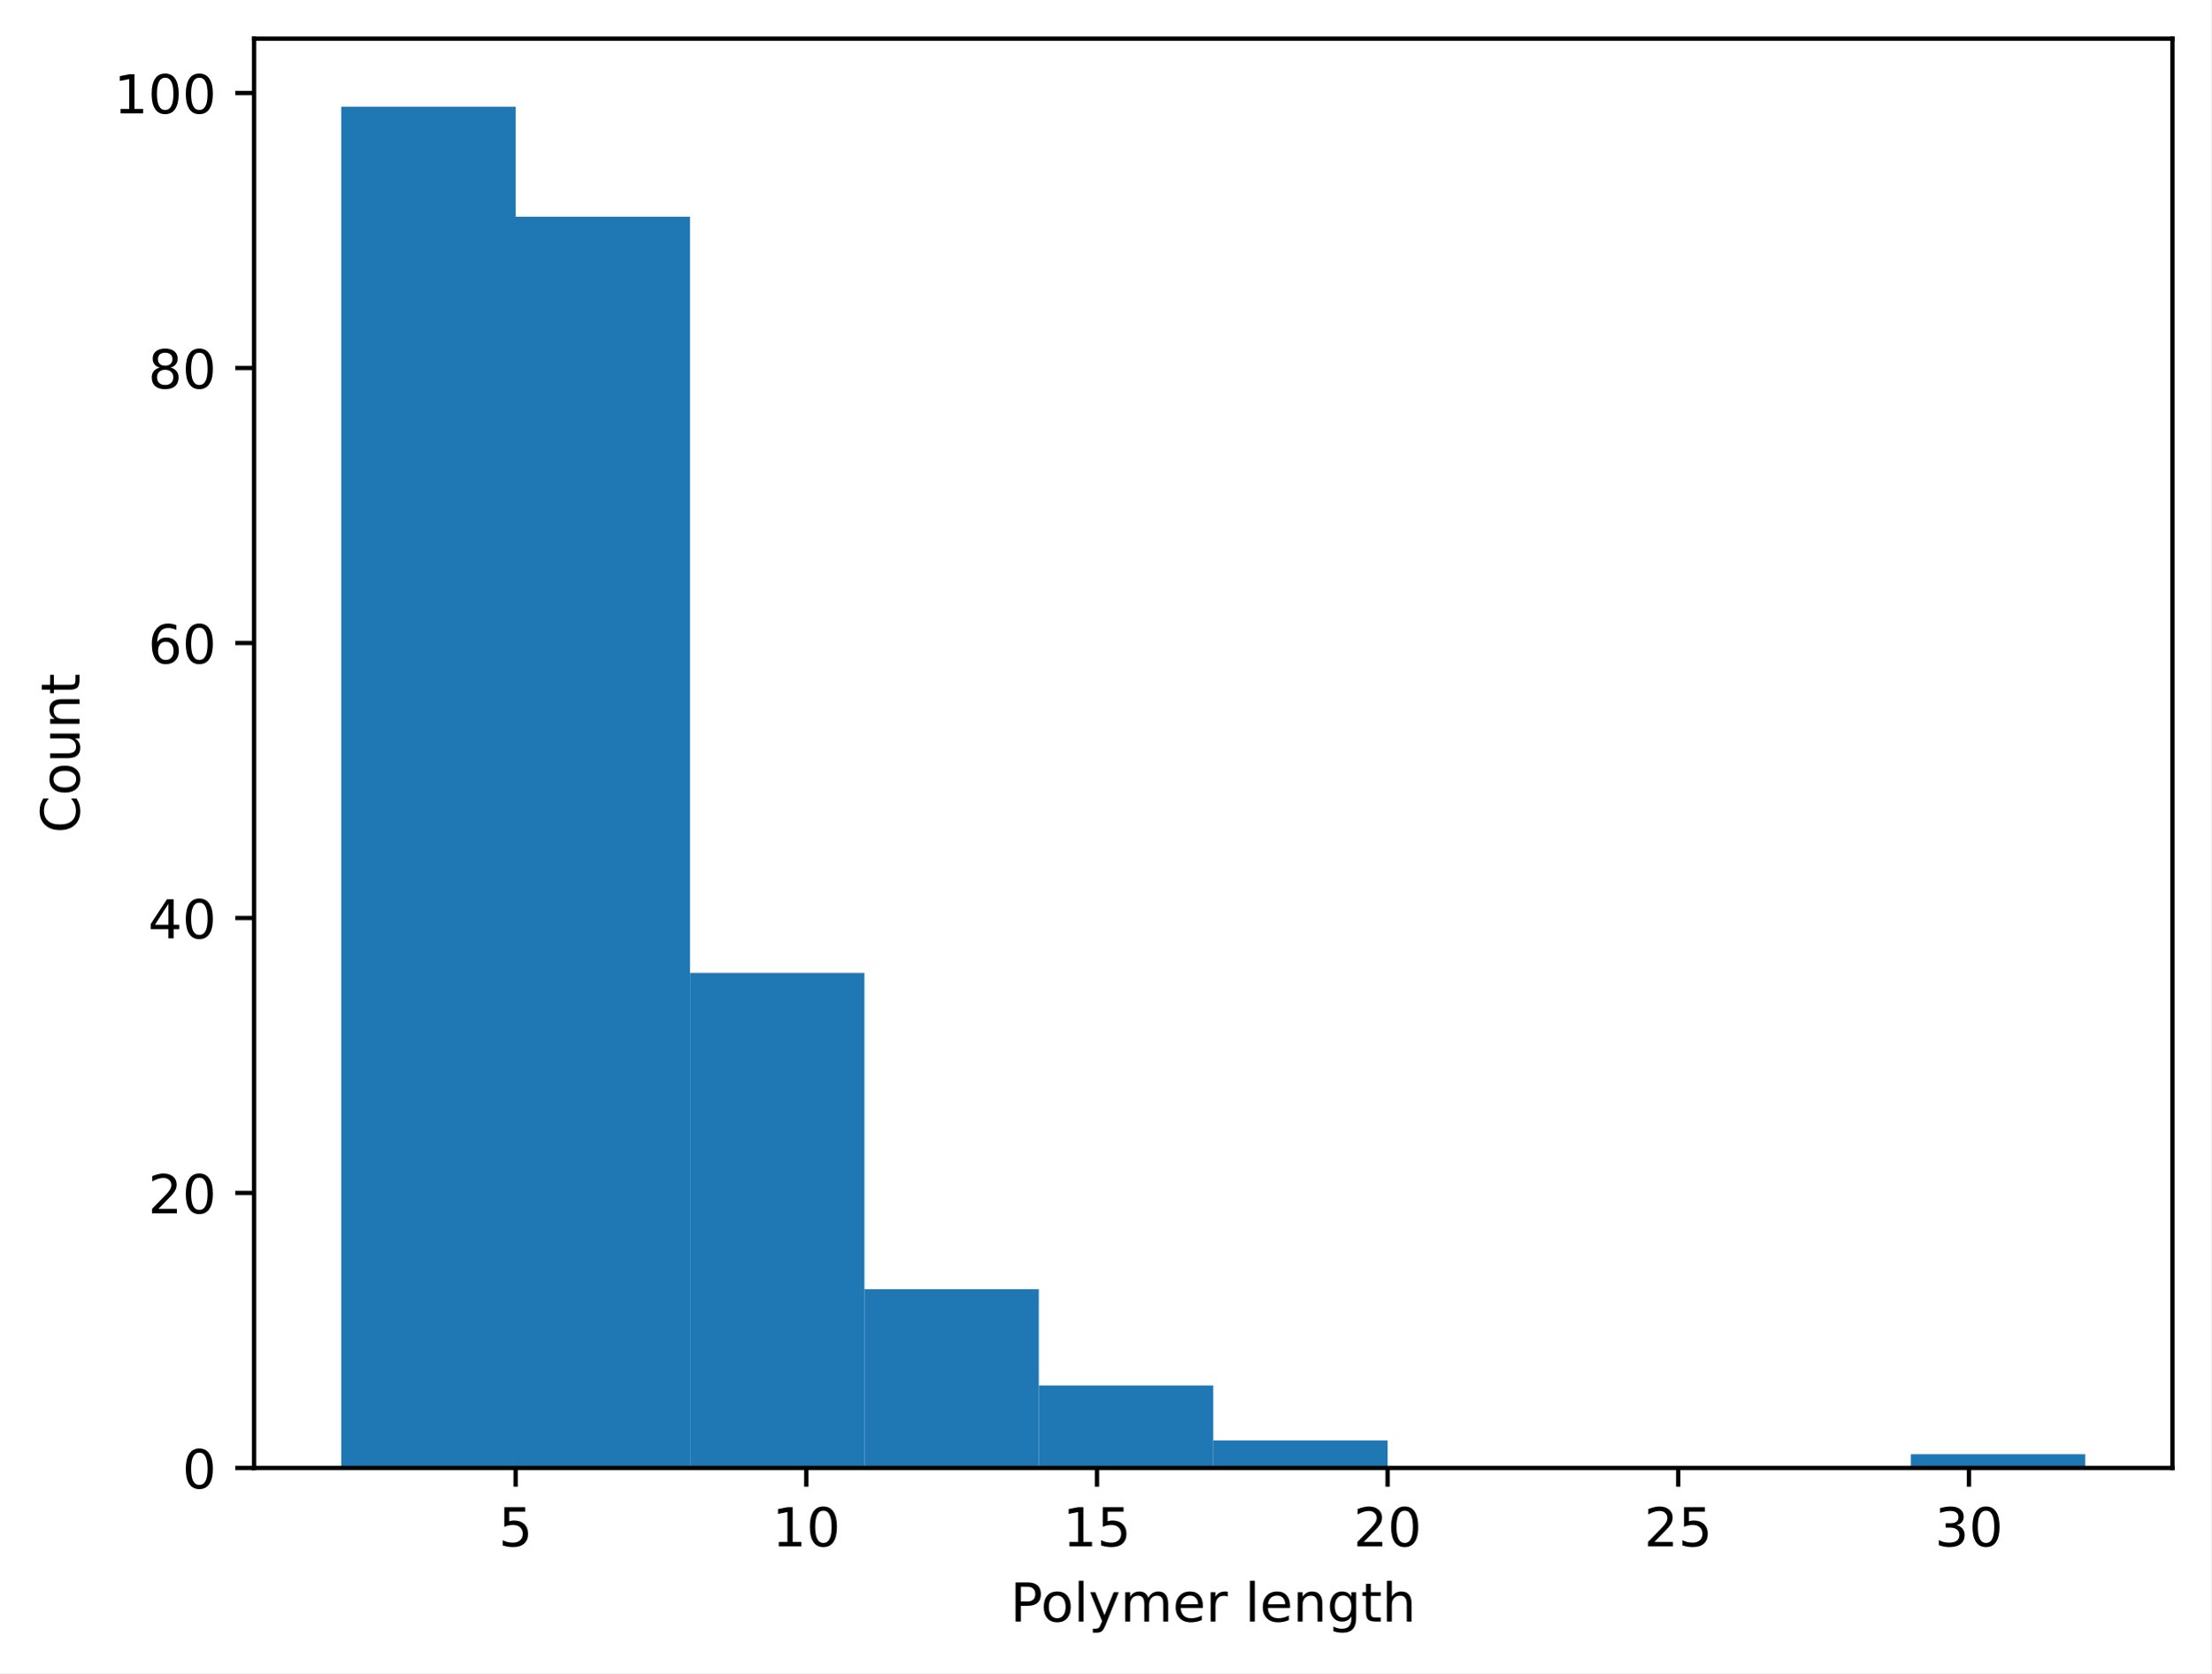
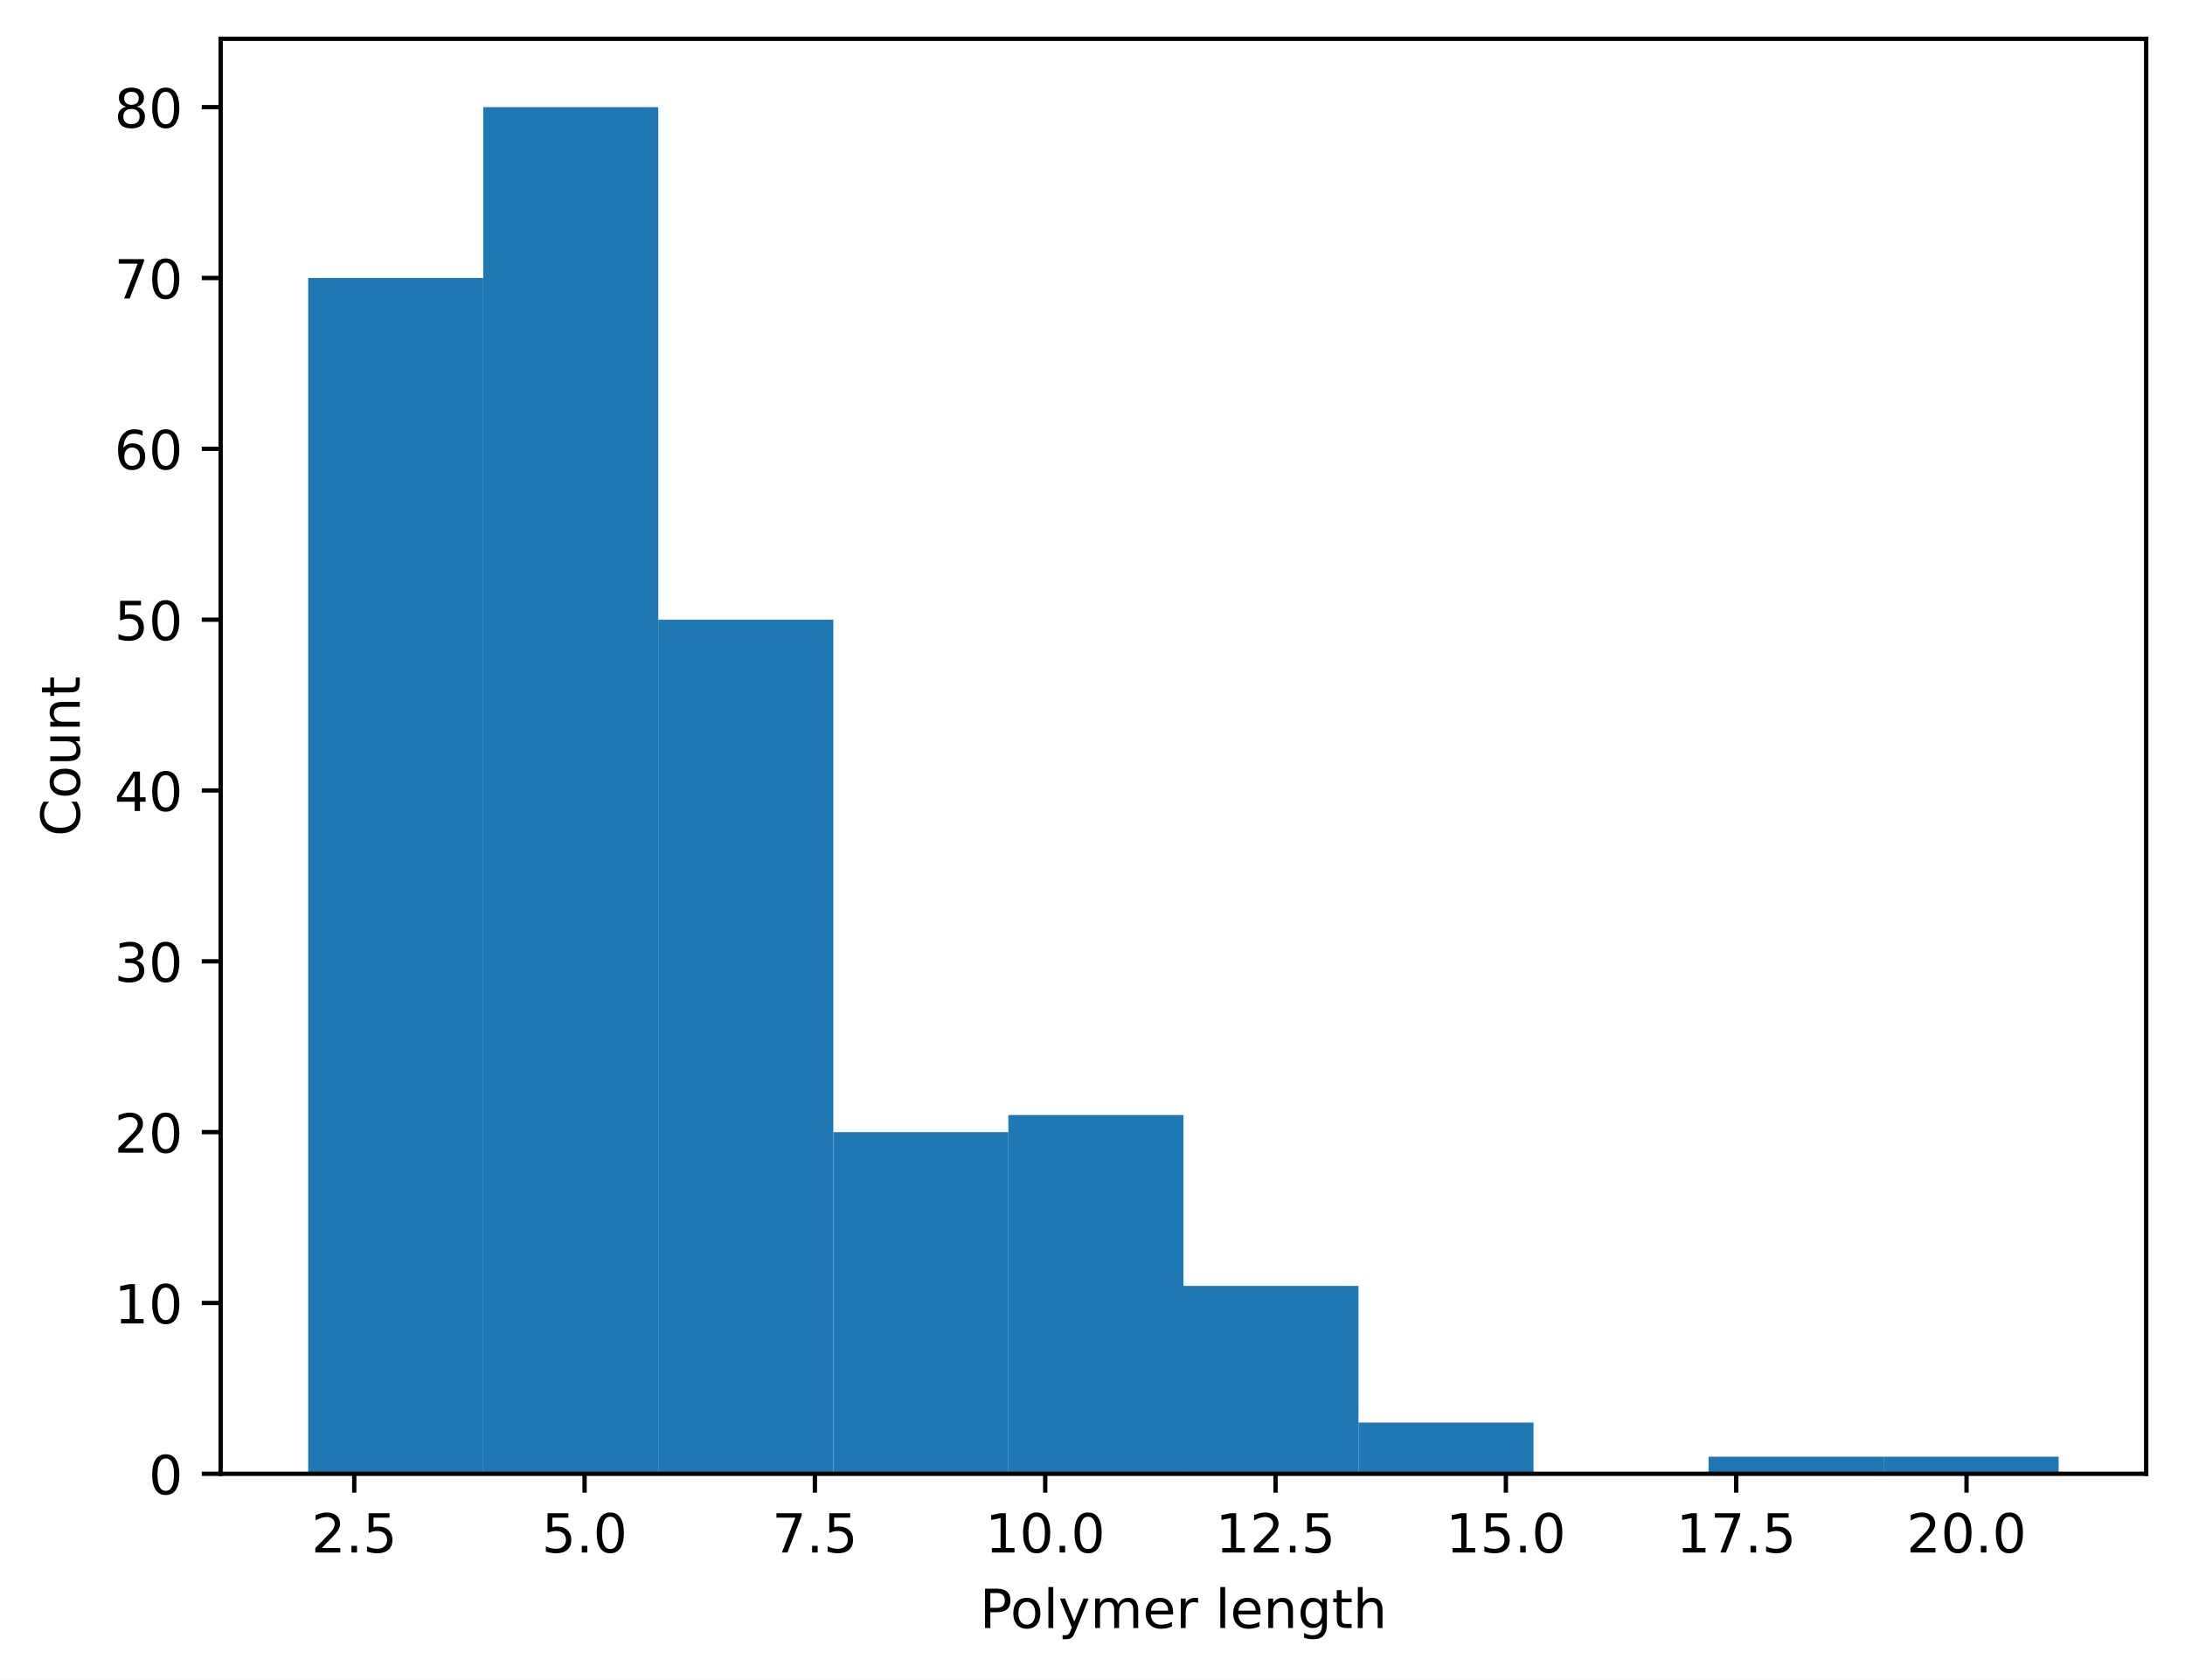
- <svg xmlns="http://www.w3.org/2000/svg" xmlns:xlink="http://www.w3.org/1999/xlink" width="411.608pt" height="311.513pt" viewBox="0 0 411.608 311.513" version="1.1">
+ <svg xmlns="http://www.w3.org/2000/svg" xmlns:xlink="http://www.w3.org/1999/xlink" width="405.245pt" height="311.513pt" viewBox="0 0 405.245 311.513" version="1.1">
  <defs>
    <style type="text/css">*{stroke-linejoin: round; stroke-linecap: butt}</style>
  </defs>
  <g id="figure_1">
    <g id="patch_1">
-       <path d="M 0 311.513  L 411.608 311.513  L 411.608 0  L 0 0  z " style="fill: #ffffff" />
+       <path d="M 0 311.513  L 405.245 311.513  L 405.245 0  L 0 0  z " style="fill: #ffffff" />
    </g>
    <g id="axes_1">
      <g id="patch_2">
-         <path d="M 47.288 273.312  L 404.408 273.312  L 404.408 7.2  L 47.288 7.2  z " style="fill: #ffffff" />
+         <path d="M 40.925 273.312  L 398.045 273.312  L 398.045 7.2  L 40.925 7.2  z " style="fill: #ffffff" />
      </g>
      <g id="patch_3">
-         <path d="M 63.52 273.312  L 95.986 273.312  L 95.986 19.872  L 63.52 19.872  z " clip-path="url(#p2a5cfef471)" style="fill: #1f77b4" />
+         <path d="M 57.158 273.312  L 89.623 273.312  L 89.623 51.552  L 57.158 51.552  z " clip-path="url(#pc07550fc20)" style="fill: #1f77b4" />
      </g>
      <g id="patch_4">
-         <path d="M 95.986 273.312  L 128.451 273.312  L 128.451 40.352  L 95.986 40.352  z " clip-path="url(#p2a5cfef471)" style="fill: #1f77b4" />
+         <path d="M 89.623 273.312  L 122.089 273.312  L 122.089 19.872  L 89.623 19.872  z " clip-path="url(#pc07550fc20)" style="fill: #1f77b4" />
      </g>
      <g id="patch_5">
-         <path d="M 128.451 273.312  L 160.917 273.312  L 160.917 181.152  L 128.451 181.152  z " clip-path="url(#p2a5cfef471)" style="fill: #1f77b4" />
+         <path d="M 122.089 273.312  L 154.554 273.312  L 154.554 114.912  L 122.089 114.912  z " clip-path="url(#pc07550fc20)" style="fill: #1f77b4" />
      </g>
      <g id="patch_6">
-         <path d="M 160.917 273.312  L 193.382 273.312  L 193.382 240.032  L 160.917 240.032  z " clip-path="url(#p2a5cfef471)" style="fill: #1f77b4" />
+         <path d="M 154.554 273.312  L 187.02 273.312  L 187.02 209.952  L 154.554 209.952  z " clip-path="url(#pc07550fc20)" style="fill: #1f77b4" />
      </g>
      <g id="patch_7">
-         <path d="M 193.382 273.312  L 225.847 273.312  L 225.847 257.952  L 193.382 257.952  z " clip-path="url(#p2a5cfef471)" style="fill: #1f77b4" />
+         <path d="M 187.02 273.312  L 219.485 273.312  L 219.485 206.784  L 187.02 206.784  z " clip-path="url(#pc07550fc20)" style="fill: #1f77b4" />
      </g>
      <g id="patch_8">
-         <path d="M 225.847 273.312  L 258.313 273.312  L 258.313 268.192  L 225.847 268.192  z " clip-path="url(#p2a5cfef471)" style="fill: #1f77b4" />
+         <path d="M 219.485 273.312  L 251.95 273.312  L 251.95 238.464  L 219.485 238.464  z " clip-path="url(#pc07550fc20)" style="fill: #1f77b4" />
      </g>
      <g id="patch_9">
-         <path d="M 258.313 273.312  L 290.778 273.312  L 290.778 273.312  L 258.313 273.312  z " clip-path="url(#p2a5cfef471)" style="fill: #1f77b4" />
+         <path d="M 251.95 273.312  L 284.416 273.312  L 284.416 263.808  L 251.95 263.808  z " clip-path="url(#pc07550fc20)" style="fill: #1f77b4" />
      </g>
      <g id="patch_10">
-         <path d="M 290.778 273.312  L 323.244 273.312  L 323.244 273.312  L 290.778 273.312  z " clip-path="url(#p2a5cfef471)" style="fill: #1f77b4" />
+         <path d="M 284.416 273.312  L 316.881 273.312  L 316.881 273.312  L 284.416 273.312  z " clip-path="url(#pc07550fc20)" style="fill: #1f77b4" />
      </g>
      <g id="patch_11">
-         <path d="M 323.244 273.312  L 355.709 273.312  L 355.709 273.312  L 323.244 273.312  z " clip-path="url(#p2a5cfef471)" style="fill: #1f77b4" />
+         <path d="M 316.881 273.312  L 349.347 273.312  L 349.347 270.144  L 316.881 270.144  z " clip-path="url(#pc07550fc20)" style="fill: #1f77b4" />
      </g>
      <g id="patch_12">
-         <path d="M 355.709 273.312  L 388.175 273.312  L 388.175 270.752  L 355.709 270.752  z " clip-path="url(#p2a5cfef471)" style="fill: #1f77b4" />
+         <path d="M 349.347 273.312  L 381.812 273.312  L 381.812 270.144  L 349.347 270.144  z " clip-path="url(#pc07550fc20)" style="fill: #1f77b4" />
      </g>
      <g id="matplotlib.axis_1">
        <g id="xtick_1">
          <g id="line2d_1">
            <defs>
-               <path id="m7476dd0651" d="M 0 0  L 0 3.5  " style="stroke: #000000; stroke-width: 0.8" />
+               <path id="mdf1d666d71" d="M 0 0  L 0 3.5  " style="stroke: #000000; stroke-width: 0.8" />
            </defs>
            <g>
-               <use xlink:href="#m7476dd0651" x="95.986" y="273.312" style="stroke: #000000; stroke-width: 0.8" />
+               <use xlink:href="#mdf1d666d71" x="65.701" y="273.312" style="stroke: #000000; stroke-width: 0.8" />
            </g>
          </g>
          <g id="text_1">
-             <g transform="translate(92.80443 287.9097) scale(0.1 -0.1)">
-               <defs>
+             <g transform="translate(57.7497 287.9097) scale(0.1 -0.1)">
+               <defs>
+                 <path id="DejaVuSans-15" d="M 1228 531  L 3431 531  L 3431 0  L 469 0  L 469 531  Q 828 903 1448 1529  Q 2069 2156 2228 2338  Q 2531 2678 2651 2914  Q 2772 3150 2772 3378  Q 2772 3750 2511 3984  Q 2250 4219 1831 4219  Q 1534 4219 1204 4116  Q 875 4013 500 3803  L 500 4441  Q 881 4594 1212 4672  Q 1544 4750 1819 4750  Q 2544 4750 2975 4387  Q 3406 4025 3406 3419  Q 3406 3131 3298 2873  Q 3191 2616 2906 2266  Q 2828 2175 2409 1742  Q 1991 1309 1228 531  z " transform="scale(0.015625)" />
+                 <path id="DejaVuSans-11" d="M 684 794  L 1344 794  L 1344 0  L 684 0  L 684 794  z " transform="scale(0.015625)" />
                <path id="DejaVuSans-18" d="M 691 4666  L 3169 4666  L 3169 4134  L 1269 4134  L 1269 2991  Q 1406 3038 1543 3061  Q 1681 3084 1819 3084  Q 2600 3084 3056 2656  Q 3513 2228 3513 1497  Q 3513 744 3044 326  Q 2575 -91 1722 -91  Q 1428 -91 1123 -41  Q 819 9 494 109  L 494 744  Q 775 591 1075 516  Q 1375 441 1709 441  Q 2250 441 2565 725  Q 2881 1009 2881 1497  Q 2881 1984 2565 2268  Q 2250 2553 1709 2553  Q 1456 2553 1204 2497  Q 953 2441 691 2322  L 691 4666  z " transform="scale(0.015625)" />
              </defs>
-               <use xlink:href="#DejaVuSans-18" />
+               <use xlink:href="#DejaVuSans-15" />
+               <use xlink:href="#DejaVuSans-11" transform="translate(63.625 0)" />
+               <use xlink:href="#DejaVuSans-18" transform="translate(95.40625 0)" />
            </g>
          </g>
        </g>
        <g id="xtick_2">
          <g id="line2d_2">
            <g>
-               <use xlink:href="#m7476dd0651" x="150.095" y="273.312" style="stroke: #000000; stroke-width: 0.8" />
+               <use xlink:href="#mdf1d666d71" x="108.419" y="273.312" style="stroke: #000000; stroke-width: 0.8" />
            </g>
          </g>
          <g id="text_2">
-             <g transform="translate(143.7323 287.9097) scale(0.1 -0.1)">
-               <defs>
-                 <path id="DejaVuSans-14" d="M 794 531  L 1825 531  L 1825 4091  L 703 3866  L 703 4441  L 1819 4666  L 2450 4666  L 2450 531  L 3481 531  L 3481 0  L 794 0  L 794 531  z " transform="scale(0.015625)" />
+             <g transform="translate(100.4674 287.9097) scale(0.1 -0.1)">
+               <defs>
                <path id="DejaVuSans-13" d="M 2034 4250  Q 1547 4250 1301 3770  Q 1056 3291 1056 2328  Q 1056 1369 1301 889  Q 1547 409 2034 409  Q 2525 409 2770 889  Q 3016 1369 3016 2328  Q 3016 3291 2770 3770  Q 2525 4250 2034 4250  z M 2034 4750  Q 2819 4750 3233 4129  Q 3647 3509 3647 2328  Q 3647 1150 3233 529  Q 2819 -91 2034 -91  Q 1250 -91 836 529  Q 422 1150 422 2328  Q 422 3509 836 4129  Q 1250 4750 2034 4750  z " transform="scale(0.015625)" />
              </defs>
-               <use xlink:href="#DejaVuSans-14" />
-               <use xlink:href="#DejaVuSans-13" transform="translate(63.625 0)" />
+               <use xlink:href="#DejaVuSans-18" />
+               <use xlink:href="#DejaVuSans-11" transform="translate(63.625 0)" />
+               <use xlink:href="#DejaVuSans-13" transform="translate(95.40625 0)" />
            </g>
          </g>
        </g>
        <g id="xtick_3">
          <g id="line2d_3">
            <g>
-               <use xlink:href="#m7476dd0651" x="204.204" y="273.312" style="stroke: #000000; stroke-width: 0.8" />
+               <use xlink:href="#mdf1d666d71" x="151.137" y="273.312" style="stroke: #000000; stroke-width: 0.8" />
            </g>
          </g>
          <g id="text_3">
-             <g transform="translate(197.8414 287.9097) scale(0.1 -0.1)">
-               <use xlink:href="#DejaVuSans-14" />
-               <use xlink:href="#DejaVuSans-18" transform="translate(63.625 0)" />
+             <g transform="translate(143.1851 287.9097) scale(0.1 -0.1)">
+               <defs>
+                 <path id="DejaVuSans-1a" d="M 525 4666  L 3525 4666  L 3525 4397  L 1831 0  L 1172 0  L 2766 4134  L 525 4134  L 525 4666  z " transform="scale(0.015625)" />
+               </defs>
+               <use xlink:href="#DejaVuSans-1a" />
+               <use xlink:href="#DejaVuSans-11" transform="translate(63.625 0)" />
+               <use xlink:href="#DejaVuSans-18" transform="translate(95.40625 0)" />
            </g>
          </g>
        </g>
        <g id="xtick_4">
          <g id="line2d_4">
            <g>
-               <use xlink:href="#m7476dd0651" x="258.313" y="273.312" style="stroke: #000000; stroke-width: 0.8" />
+               <use xlink:href="#mdf1d666d71" x="193.854" y="273.312" style="stroke: #000000; stroke-width: 0.8" />
            </g>
          </g>
          <g id="text_4">
-             <g transform="translate(251.9505 287.9097) scale(0.1 -0.1)">
-               <defs>
-                 <path id="DejaVuSans-15" d="M 1228 531  L 3431 531  L 3431 0  L 469 0  L 469 531  Q 828 903 1448 1529  Q 2069 2156 2228 2338  Q 2531 2678 2651 2914  Q 2772 3150 2772 3378  Q 2772 3750 2511 3984  Q 2250 4219 1831 4219  Q 1534 4219 1204 4116  Q 875 4013 500 3803  L 500 4441  Q 881 4594 1212 4672  Q 1544 4750 1819 4750  Q 2544 4750 2975 4387  Q 3406 4025 3406 3419  Q 3406 3131 3298 2873  Q 3191 2616 2906 2266  Q 2828 2175 2409 1742  Q 1991 1309 1228 531  z " transform="scale(0.015625)" />
-               </defs>
-               <use xlink:href="#DejaVuSans-15" />
-               <use xlink:href="#DejaVuSans-13" transform="translate(63.625 0)" />
+             <g transform="translate(182.7216 287.9097) scale(0.1 -0.1)">
+               <defs>
+                 <path id="DejaVuSans-14" d="M 794 531  L 1825 531  L 1825 4091  L 703 3866  L 703 4441  L 1819 4666  L 2450 4666  L 2450 531  L 3481 531  L 3481 0  L 794 0  L 794 531  z " transform="scale(0.015625)" />
+               </defs>
+               <use xlink:href="#DejaVuSans-14" />
+               <use xlink:href="#DejaVuSans-13" transform="translate(63.625 0)" />
+               <use xlink:href="#DejaVuSans-11" transform="translate(127.25 0)" />
+               <use xlink:href="#DejaVuSans-13" transform="translate(159.0312 0)" />
            </g>
          </g>
        </g>
        <g id="xtick_5">
          <g id="line2d_5">
            <g>
-               <use xlink:href="#m7476dd0651" x="312.422" y="273.312" style="stroke: #000000; stroke-width: 0.8" />
+               <use xlink:href="#mdf1d666d71" x="236.572" y="273.312" style="stroke: #000000; stroke-width: 0.8" />
            </g>
          </g>
          <g id="text_5">
-             <g transform="translate(306.0595 287.9097) scale(0.1 -0.1)">
-               <use xlink:href="#DejaVuSans-15" />
-               <use xlink:href="#DejaVuSans-18" transform="translate(63.625 0)" />
+             <g transform="translate(225.4393 287.9097) scale(0.1 -0.1)">
+               <use xlink:href="#DejaVuSans-14" />
+               <use xlink:href="#DejaVuSans-15" transform="translate(63.625 0)" />
+               <use xlink:href="#DejaVuSans-11" transform="translate(127.25 0)" />
+               <use xlink:href="#DejaVuSans-18" transform="translate(159.0312 0)" />
            </g>
          </g>
        </g>
        <g id="xtick_6">
          <g id="line2d_6">
            <g>
-               <use xlink:href="#m7476dd0651" x="366.531" y="273.312" style="stroke: #000000; stroke-width: 0.8" />
+               <use xlink:href="#mdf1d666d71" x="279.29" y="273.312" style="stroke: #000000; stroke-width: 0.8" />
            </g>
          </g>
          <g id="text_6">
-             <g transform="translate(360.1686 287.9097) scale(0.1 -0.1)">
-               <defs>
-                 <path id="DejaVuSans-16" d="M 2597 2516  Q 3050 2419 3304 2112  Q 3559 1806 3559 1356  Q 3559 666 3084 287  Q 2609 -91 1734 -91  Q 1441 -91 1130 -33  Q 819 25 488 141  L 488 750  Q 750 597 1062 519  Q 1375 441 1716 441  Q 2309 441 2620 675  Q 2931 909 2931 1356  Q 2931 1769 2642 2001  Q 2353 2234 1838 2234  L 1294 2234  L 1294 2753  L 1863 2753  Q 2328 2753 2575 2939  Q 2822 3125 2822 3475  Q 2822 3834 2567 4026  Q 2313 4219 1838 4219  Q 1578 4219 1281 4162  Q 984 4106 628 3988  L 628 4550  Q 988 4650 1302 4700  Q 1616 4750 1894 4750  Q 2613 4750 3031 4423  Q 3450 4097 3450 3541  Q 3450 3153 3228 2886  Q 3006 2619 2597 2516  z " transform="scale(0.015625)" />
-               </defs>
-               <use xlink:href="#DejaVuSans-16" />
-               <use xlink:href="#DejaVuSans-13" transform="translate(63.625 0)" />
-             </g>
-           </g>
-         </g>
-         <g id="text_7">
-           <g transform="translate(188.0741 301.9104) scale(0.1 -0.1)">
+             <g transform="translate(268.157 287.9097) scale(0.1 -0.1)">
+               <use xlink:href="#DejaVuSans-14" />
+               <use xlink:href="#DejaVuSans-18" transform="translate(63.625 0)" />
+               <use xlink:href="#DejaVuSans-11" transform="translate(127.25 0)" />
+               <use xlink:href="#DejaVuSans-13" transform="translate(159.0312 0)" />
+             </g>
+           </g>
+         </g>
+         <g id="xtick_7">
+           <g id="line2d_7">
+             <g>
+               <use xlink:href="#mdf1d666d71" x="322.007" y="273.312" style="stroke: #000000; stroke-width: 0.8" />
+             </g>
+           </g>
+           <g id="text_7">
+             <g transform="translate(310.8747 287.9097) scale(0.1 -0.1)">
+               <use xlink:href="#DejaVuSans-14" />
+               <use xlink:href="#DejaVuSans-1a" transform="translate(63.625 0)" />
+               <use xlink:href="#DejaVuSans-11" transform="translate(127.25 0)" />
+               <use xlink:href="#DejaVuSans-18" transform="translate(159.0312 0)" />
+             </g>
+           </g>
+         </g>
+         <g id="xtick_8">
+           <g id="line2d_8">
+             <g>
+               <use xlink:href="#mdf1d666d71" x="364.725" y="273.312" style="stroke: #000000; stroke-width: 0.8" />
+             </g>
+           </g>
+           <g id="text_8">
+             <g transform="translate(353.5924 287.9097) scale(0.1 -0.1)">
+               <use xlink:href="#DejaVuSans-15" />
+               <use xlink:href="#DejaVuSans-13" transform="translate(63.625 0)" />
+               <use xlink:href="#DejaVuSans-11" transform="translate(127.25 0)" />
+               <use xlink:href="#DejaVuSans-13" transform="translate(159.0312 0)" />
+             </g>
+           </g>
+         </g>
+         <g id="text_9">
+           <g transform="translate(181.7116 301.9104) scale(0.1 -0.1)">
            <defs>
              <path id="DejaVuSans-33" d="M 1259 4147  L 1259 2394  L 2053 2394  Q 2494 2394 2734 2622  Q 2975 2850 2975 3272  Q 2975 3691 2734 3919  Q 2494 4147 2053 4147  L 1259 4147  z M 628 4666  L 2053 4666  Q 2838 4666 3239 4311  Q 3641 3956 3641 3272  Q 3641 2581 3239 2228  Q 2838 1875 2053 1875  L 1259 1875  L 1259 0  L 628 0  L 628 4666  z " transform="scale(0.015625)" />
              <path id="DejaVuSans-52" d="M 1959 3097  Q 1497 3097 1228 2736  Q 959 2375 959 1747  Q 959 1119 1226 758  Q 1494 397 1959 397  Q 2419 397 2687 759  Q 2956 1122 2956 1747  Q 2956 2369 2687 2733  Q 2419 3097 1959 3097  z M 1959 3584  Q 2709 3584 3137 3096  Q 3566 2609 3566 1747  Q 3566 888 3137 398  Q 2709 -91 1959 -91  Q 1206 -91 779 398  Q 353 888 353 1747  Q 353 2609 779 3096  Q 1206 3584 1959 3584  z " transform="scale(0.015625)" />
              <path id="DejaVuSans-4f" d="M 603 4863  L 1178 4863  L 1178 0  L 603 0  L 603 4863  z " transform="scale(0.015625)" />
              <path id="DejaVuSans-5c" d="M 2059 -325  Q 1816 -950 1584 -1140  Q 1353 -1331 966 -1331  L 506 -1331  L 506 -850  L 844 -850  Q 1081 -850 1212 -737  Q 1344 -625 1503 -206  L 1606 56  L 191 3500  L 800 3500  L 1894 763  L 2988 3500  L 3597 3500  L 2059 -325  z " transform="scale(0.015625)" />
              <path id="DejaVuSans-50" d="M 3328 2828  Q 3544 3216 3844 3400  Q 4144 3584 4550 3584  Q 5097 3584 5394 3201  Q 5691 2819 5691 2113  L 5691 0  L 5113 0  L 5113 2094  Q 5113 2597 4934 2840  Q 4756 3084 4391 3084  Q 3944 3084 3684 2787  Q 3425 2491 3425 1978  L 3425 0  L 2847 0  L 2847 2094  Q 2847 2600 2669 2842  Q 2491 3084 2119 3084  Q 1678 3084 1418 2786  Q 1159 2488 1159 1978  L 1159 0  L 581 0  L 581 3500  L 1159 3500  L 1159 2956  Q 1356 3278 1631 3431  Q 1906 3584 2284 3584  Q 2666 3584 2933 3390  Q 3200 3197 3328 2828  z " transform="scale(0.015625)" />
              <path id="DejaVuSans-48" d="M 3597 1894  L 3597 1613  L 953 1613  Q 991 1019 1311 708  Q 1631 397 2203 397  Q 2534 397 2845 478  Q 3156 559 3463 722  L 3463 178  Q 3153 47 2828 -22  Q 2503 -91 2169 -91  Q 1331 -91 842 396  Q 353 884 353 1716  Q 353 2575 817 3079  Q 1281 3584 2069 3584  Q 2775 3584 3186 3129  Q 3597 2675 3597 1894  z M 3022 2063  Q 3016 2534 2758 2815  Q 2500 3097 2075 3097  Q 1594 3097 1305 2825  Q 1016 2553 972 2059  L 3022 2063  z " transform="scale(0.015625)" />
              <path id="DejaVuSans-55" d="M 2631 2963  Q 2534 3019 2420 3045  Q 2306 3072 2169 3072  Q 1681 3072 1420 2755  Q 1159 2438 1159 1844  L 1159 0  L 581 0  L 581 3500  L 1159 3500  L 1159 2956  Q 1341 3275 1631 3429  Q 1922 3584 2338 3584  Q 2397 3584 2469 3576  Q 2541 3569 2628 3553  L 2631 2963  z " transform="scale(0.015625)" />
              <path id="DejaVuSans-3" transform="scale(0.015625)" />
              <path id="DejaVuSans-51" d="M 3513 2113  L 3513 0  L 2938 0  L 2938 2094  Q 2938 2591 2744 2837  Q 2550 3084 2163 3084  Q 1697 3084 1428 2787  Q 1159 2491 1159 1978  L 1159 0  L 581 0  L 581 3500  L 1159 3500  L 1159 2956  Q 1366 3272 1645 3428  Q 1925 3584 2291 3584  Q 2894 3584 3203 3211  Q 3513 2838 3513 2113  z " transform="scale(0.015625)" />
              <path id="DejaVuSans-4a" d="M 2906 1791  Q 2906 2416 2648 2759  Q 2391 3103 1925 3103  Q 1463 3103 1205 2759  Q 947 2416 947 1791  Q 947 1169 1205 825  Q 1463 481 1925 481  Q 2391 481 2648 825  Q 2906 1169 2906 1791  z M 3481 434  Q 3481 -459 3084 -895  Q 2688 -1331 1869 -1331  Q 1566 -1331 1297 -1286  Q 1028 -1241 775 -1147  L 775 -588  Q 1028 -725 1275 -790  Q 1522 -856 1778 -856  Q 2344 -856 2625 -561  Q 2906 -266 2906 331  L 2906 616  Q 2728 306 2450 153  Q 2172 0 1784 0  Q 1141 0 747 490  Q 353 981 353 1791  Q 353 2603 747 3093  Q 1141 3584 1784 3584  Q 2172 3584 2450 3431  Q 2728 3278 2906 2969  L 2906 3500  L 3481 3500  L 3481 434  z " transform="scale(0.015625)" />
              <path id="DejaVuSans-57" d="M 1172 4494  L 1172 3500  L 2356 3500  L 2356 3053  L 1172 3053  L 1172 1153  Q 1172 725 1289 603  Q 1406 481 1766 481  L 2356 481  L 2356 0  L 1766 0  Q 1100 0 847 248  Q 594 497 594 1153  L 594 3053  L 172 3053  L 172 3500  L 594 3500  L 594 4494  L 1172 4494  z " transform="scale(0.015625)" />
              <path id="DejaVuSans-4b" d="M 3513 2113  L 3513 0  L 2938 0  L 2938 2094  Q 2938 2591 2744 2837  Q 2550 3084 2163 3084  Q 1697 3084 1428 2787  Q 1159 2491 1159 1978  L 1159 0  L 581 0  L 581 4863  L 1159 4863  L 1159 2956  Q 1366 3272 1645 3428  Q 1925 3584 2291 3584  Q 2894 3584 3203 3211  Q 3513 2838 3513 2113  z " transform="scale(0.015625)" />
            </defs>
            <use xlink:href="#DejaVuSans-33" />
            <use xlink:href="#DejaVuSans-52" transform="translate(56.73438 0)" />
            <use xlink:href="#DejaVuSans-4f" transform="translate(117.9219 0)" />
            <use xlink:href="#DejaVuSans-5c" transform="translate(145.7031 0)" />
            <use xlink:href="#DejaVuSans-50" transform="translate(204.8906 0)" />
            <use xlink:href="#DejaVuSans-48" transform="translate(302.2969 0)" />
            <use xlink:href="#DejaVuSans-55" transform="translate(363.8281 0)" />
            <use xlink:href="#DejaVuSans-3" transform="translate(404.9375 0)" />
            <use xlink:href="#DejaVuSans-4f" transform="translate(436.7188 0)" />
            <use xlink:href="#DejaVuSans-48" transform="translate(464.5 0)" />
            <use xlink:href="#DejaVuSans-51" transform="translate(526.0312 0)" />
            <use xlink:href="#DejaVuSans-4a" transform="translate(589.4062 0)" />
            <use xlink:href="#DejaVuSans-57" transform="translate(652.8906 0)" />
            <use xlink:href="#DejaVuSans-4b" transform="translate(692.0938 0)" />
          </g>
        </g>
      </g>
      <g id="matplotlib.axis_2">
        <g id="ytick_1">
-           <g id="line2d_7">
+           <g id="line2d_9">
            <defs>
-               <path id="m12de5eaaf1" d="M 0 0  L -3.5 0  " style="stroke: #000000; stroke-width: 0.8" />
+               <path id="m165c4dadc9" d="M 0 0  L -3.5 0  " style="stroke: #000000; stroke-width: 0.8" />
            </defs>
            <g>
-               <use xlink:href="#m12de5eaaf1" x="47.288" y="273.312" style="stroke: #000000; stroke-width: 0.8" />
-             </g>
-           </g>
-           <g id="text_8">
-             <g transform="translate(33.925 277.1108) scale(0.1 -0.1)">
+               <use xlink:href="#m165c4dadc9" x="40.925" y="273.312" style="stroke: #000000; stroke-width: 0.8" />
+             </g>
+           </g>
+           <g id="text_10">
+             <g transform="translate(27.5625 277.1108) scale(0.1 -0.1)">
              <use xlink:href="#DejaVuSans-13" />
            </g>
          </g>
        </g>
        <g id="ytick_2">
-           <g id="line2d_8">
-             <g>
-               <use xlink:href="#m12de5eaaf1" x="47.288" y="222.112" style="stroke: #000000; stroke-width: 0.8" />
-             </g>
-           </g>
-           <g id="text_9">
-             <g transform="translate(27.5625 225.9108) scale(0.1 -0.1)">
+           <g id="line2d_10">
+             <g>
+               <use xlink:href="#m165c4dadc9" x="40.925" y="241.632" style="stroke: #000000; stroke-width: 0.8" />
+             </g>
+           </g>
+           <g id="text_11">
+             <g transform="translate(21.2 245.4308) scale(0.1 -0.1)">
+               <use xlink:href="#DejaVuSans-14" />
+               <use xlink:href="#DejaVuSans-13" transform="translate(63.625 0)" />
+             </g>
+           </g>
+         </g>
+         <g id="ytick_3">
+           <g id="line2d_11">
+             <g>
+               <use xlink:href="#m165c4dadc9" x="40.925" y="209.952" style="stroke: #000000; stroke-width: 0.8" />
+             </g>
+           </g>
+           <g id="text_12">
+             <g transform="translate(21.2 213.7508) scale(0.1 -0.1)">
              <use xlink:href="#DejaVuSans-15" />
              <use xlink:href="#DejaVuSans-13" transform="translate(63.625 0)" />
            </g>
          </g>
        </g>
-         <g id="ytick_3">
-           <g id="line2d_9">
-             <g>
-               <use xlink:href="#m12de5eaaf1" x="47.288" y="170.912" style="stroke: #000000; stroke-width: 0.8" />
-             </g>
-           </g>
-           <g id="text_10">
-             <g transform="translate(27.5625 174.7108) scale(0.1 -0.1)">
+         <g id="ytick_4">
+           <g id="line2d_12">
+             <g>
+               <use xlink:href="#m165c4dadc9" x="40.925" y="178.272" style="stroke: #000000; stroke-width: 0.8" />
+             </g>
+           </g>
+           <g id="text_13">
+             <g transform="translate(21.2 182.0708) scale(0.1 -0.1)">
+               <defs>
+                 <path id="DejaVuSans-16" d="M 2597 2516  Q 3050 2419 3304 2112  Q 3559 1806 3559 1356  Q 3559 666 3084 287  Q 2609 -91 1734 -91  Q 1441 -91 1130 -33  Q 819 25 488 141  L 488 750  Q 750 597 1062 519  Q 1375 441 1716 441  Q 2309 441 2620 675  Q 2931 909 2931 1356  Q 2931 1769 2642 2001  Q 2353 2234 1838 2234  L 1294 2234  L 1294 2753  L 1863 2753  Q 2328 2753 2575 2939  Q 2822 3125 2822 3475  Q 2822 3834 2567 4026  Q 2313 4219 1838 4219  Q 1578 4219 1281 4162  Q 984 4106 628 3988  L 628 4550  Q 988 4650 1302 4700  Q 1616 4750 1894 4750  Q 2613 4750 3031 4423  Q 3450 4097 3450 3541  Q 3450 3153 3228 2886  Q 3006 2619 2597 2516  z " transform="scale(0.015625)" />
+               </defs>
+               <use xlink:href="#DejaVuSans-16" />
+               <use xlink:href="#DejaVuSans-13" transform="translate(63.625 0)" />
+             </g>
+           </g>
+         </g>
+         <g id="ytick_5">
+           <g id="line2d_13">
+             <g>
+               <use xlink:href="#m165c4dadc9" x="40.925" y="146.592" style="stroke: #000000; stroke-width: 0.8" />
+             </g>
+           </g>
+           <g id="text_14">
+             <g transform="translate(21.2 150.3908) scale(0.1 -0.1)">
              <defs>
                <path id="DejaVuSans-17" d="M 2419 4116  L 825 1625  L 2419 1625  L 2419 4116  z M 2253 4666  L 3047 4666  L 3047 1625  L 3713 1625  L 3713 1100  L 3047 1100  L 3047 0  L 2419 0  L 2419 1100  L 313 1100  L 313 1709  L 2253 4666  z " transform="scale(0.015625)" />
              </defs>
              <use xlink:href="#DejaVuSans-17" />
              <use xlink:href="#DejaVuSans-13" transform="translate(63.625 0)" />
            </g>
          </g>
        </g>
-         <g id="ytick_4">
-           <g id="line2d_10">
-             <g>
-               <use xlink:href="#m12de5eaaf1" x="47.288" y="119.712" style="stroke: #000000; stroke-width: 0.8" />
-             </g>
-           </g>
-           <g id="text_11">
-             <g transform="translate(27.5625 123.5108) scale(0.1 -0.1)">
+         <g id="ytick_6">
+           <g id="line2d_14">
+             <g>
+               <use xlink:href="#m165c4dadc9" x="40.925" y="114.912" style="stroke: #000000; stroke-width: 0.8" />
+             </g>
+           </g>
+           <g id="text_15">
+             <g transform="translate(21.2 118.7108) scale(0.1 -0.1)">
+               <use xlink:href="#DejaVuSans-18" />
+               <use xlink:href="#DejaVuSans-13" transform="translate(63.625 0)" />
+             </g>
+           </g>
+         </g>
+         <g id="ytick_7">
+           <g id="line2d_15">
+             <g>
+               <use xlink:href="#m165c4dadc9" x="40.925" y="83.232" style="stroke: #000000; stroke-width: 0.8" />
+             </g>
+           </g>
+           <g id="text_16">
+             <g transform="translate(21.2 87.03083) scale(0.1 -0.1)">
              <defs>
                <path id="DejaVuSans-19" d="M 2113 2584  Q 1688 2584 1439 2293  Q 1191 2003 1191 1497  Q 1191 994 1439 701  Q 1688 409 2113 409  Q 2538 409 2786 701  Q 3034 994 3034 1497  Q 3034 2003 2786 2293  Q 2538 2584 2113 2584  z M 3366 4563  L 3366 3988  Q 3128 4100 2886 4159  Q 2644 4219 2406 4219  Q 1781 4219 1451 3797  Q 1122 3375 1075 2522  Q 1259 2794 1537 2939  Q 1816 3084 2150 3084  Q 2853 3084 3261 2657  Q 3669 2231 3669 1497  Q 3669 778 3244 343  Q 2819 -91 2113 -91  Q 1303 -91 875 529  Q 447 1150 447 2328  Q 447 3434 972 4092  Q 1497 4750 2381 4750  Q 2619 4750 2861 4703  Q 3103 4656 3366 4563  z " transform="scale(0.015625)" />
              </defs>
              <use xlink:href="#DejaVuSans-19" />
              <use xlink:href="#DejaVuSans-13" transform="translate(63.625 0)" />
            </g>
          </g>
        </g>
-         <g id="ytick_5">
-           <g id="line2d_11">
-             <g>
-               <use xlink:href="#m12de5eaaf1" x="47.288" y="68.512" style="stroke: #000000; stroke-width: 0.8" />
-             </g>
-           </g>
-           <g id="text_12">
-             <g transform="translate(27.5625 72.31083) scale(0.1 -0.1)">
+         <g id="ytick_8">
+           <g id="line2d_16">
+             <g>
+               <use xlink:href="#m165c4dadc9" x="40.925" y="51.552" style="stroke: #000000; stroke-width: 0.8" />
+             </g>
+           </g>
+           <g id="text_17">
+             <g transform="translate(21.2 55.35083) scale(0.1 -0.1)">
+               <use xlink:href="#DejaVuSans-1a" />
+               <use xlink:href="#DejaVuSans-13" transform="translate(63.625 0)" />
+             </g>
+           </g>
+         </g>
+         <g id="ytick_9">
+           <g id="line2d_17">
+             <g>
+               <use xlink:href="#m165c4dadc9" x="40.925" y="19.872" style="stroke: #000000; stroke-width: 0.8" />
+             </g>
+           </g>
+           <g id="text_18">
+             <g transform="translate(21.2 23.67083) scale(0.1 -0.1)">
              <defs>
                <path id="DejaVuSans-1b" d="M 2034 2216  Q 1584 2216 1326 1975  Q 1069 1734 1069 1313  Q 1069 891 1326 650  Q 1584 409 2034 409  Q 2484 409 2743 651  Q 3003 894 3003 1313  Q 3003 1734 2745 1975  Q 2488 2216 2034 2216  z M 1403 2484  Q 997 2584 770 2862  Q 544 3141 544 3541  Q 544 4100 942 4425  Q 1341 4750 2034 4750  Q 2731 4750 3128 4425  Q 3525 4100 3525 3541  Q 3525 3141 3298 2862  Q 3072 2584 2669 2484  Q 3125 2378 3379 2068  Q 3634 1759 3634 1313  Q 3634 634 3220 271  Q 2806 -91 2034 -91  Q 1263 -91 848 271  Q 434 634 434 1313  Q 434 1759 690 2068  Q 947 2378 1403 2484  z M 1172 3481  Q 1172 3119 1398 2916  Q 1625 2713 2034 2713  Q 2441 2713 2670 2916  Q 2900 3119 2900 3481  Q 2900 3844 2670 4047  Q 2441 4250 2034 4250  Q 1625 4250 1398 4047  Q 1172 3844 1172 3481  z " transform="scale(0.015625)" />
              </defs>
              <use xlink:href="#DejaVuSans-1b" />
              <use xlink:href="#DejaVuSans-13" transform="translate(63.625 0)" />
            </g>
          </g>
        </g>
-         <g id="ytick_6">
-           <g id="line2d_12">
-             <g>
-               <use xlink:href="#m12de5eaaf1" x="47.288" y="17.312" style="stroke: #000000; stroke-width: 0.8" />
-             </g>
-           </g>
-           <g id="text_13">
-             <g transform="translate(21.2 21.11083) scale(0.1 -0.1)">
-               <use xlink:href="#DejaVuSans-14" />
-               <use xlink:href="#DejaVuSans-13" transform="translate(63.625 0)" />
-               <use xlink:href="#DejaVuSans-13" transform="translate(127.25 0)" />
-             </g>
-           </g>
-         </g>
-         <g id="text_14">
+         <g id="text_19">
          <g transform="translate(14.79766 155.1044) rotate(-90) scale(0.1 -0.1)">
            <defs>
              <path id="DejaVuSans-26" d="M 4122 4306  L 4122 3641  Q 3803 3938 3442 4084  Q 3081 4231 2675 4231  Q 1875 4231 1450 3742  Q 1025 3253 1025 2328  Q 1025 1406 1450 917  Q 1875 428 2675 428  Q 3081 428 3442 575  Q 3803 722 4122 1019  L 4122 359  Q 3791 134 3420 21  Q 3050 -91 2638 -91  Q 1578 -91 968 557  Q 359 1206 359 2328  Q 359 3453 968 4101  Q 1578 4750 2638 4750  Q 3056 4750 3426 4639  Q 3797 4528 4122 4306  z " transform="scale(0.015625)" />
              <path id="DejaVuSans-58" d="M 544 1381  L 544 3500  L 1119 3500  L 1119 1403  Q 1119 906 1312 657  Q 1506 409 1894 409  Q 2359 409 2629 706  Q 2900 1003 2900 1516  L 2900 3500  L 3475 3500  L 3475 0  L 2900 0  L 2900 538  Q 2691 219 2414 64  Q 2138 -91 1772 -91  Q 1169 -91 856 284  Q 544 659 544 1381  z M 1991 3584  L 1991 3584  z " transform="scale(0.015625)" />
            </defs>
            <use xlink:href="#DejaVuSans-26" />
            <use xlink:href="#DejaVuSans-52" transform="translate(69.82812 0)" />
            <use xlink:href="#DejaVuSans-58" transform="translate(131.0156 0)" />
            <use xlink:href="#DejaVuSans-51" transform="translate(194.3906 0)" />
            <use xlink:href="#DejaVuSans-57" transform="translate(257.7656 0)" />
          </g>
        </g>
      </g>
      <g id="patch_13">
-         <path d="M 47.288 273.312  L 47.288 7.2  " style="fill: none; stroke: #000000; stroke-width: 0.8; stroke-linejoin: miter; stroke-linecap: square" />
+         <path d="M 40.925 273.312  L 40.925 7.2  " style="fill: none; stroke: #000000; stroke-width: 0.8; stroke-linejoin: miter; stroke-linecap: square" />
      </g>
      <g id="patch_14">
-         <path d="M 404.408 273.312  L 404.408 7.2  " style="fill: none; stroke: #000000; stroke-width: 0.8; stroke-linejoin: miter; stroke-linecap: square" />
+         <path d="M 398.045 273.312  L 398.045 7.2  " style="fill: none; stroke: #000000; stroke-width: 0.8; stroke-linejoin: miter; stroke-linecap: square" />
      </g>
      <g id="patch_15">
-         <path d="M 47.288 273.312  L 404.408 273.312  " style="fill: none; stroke: #000000; stroke-width: 0.8; stroke-linejoin: miter; stroke-linecap: square" />
+         <path d="M 40.925 273.312  L 398.045 273.312  " style="fill: none; stroke: #000000; stroke-width: 0.8; stroke-linejoin: miter; stroke-linecap: square" />
      </g>
      <g id="patch_16">
-         <path d="M 47.288 7.2  L 404.408 7.2  " style="fill: none; stroke: #000000; stroke-width: 0.8; stroke-linejoin: miter; stroke-linecap: square" />
+         <path d="M 40.925 7.2  L 398.045 7.2  " style="fill: none; stroke: #000000; stroke-width: 0.8; stroke-linejoin: miter; stroke-linecap: square" />
      </g>
    </g>
  </g>
  <defs>
-     <clipPath id="p2a5cfef471">
-       <rect x="47.288" y="7.2" width="357.12" height="266.112" />
+     <clipPath id="pc07550fc20">
+       <rect x="40.925" y="7.2" width="357.12" height="266.112" />
    </clipPath>
  </defs>
</svg>
